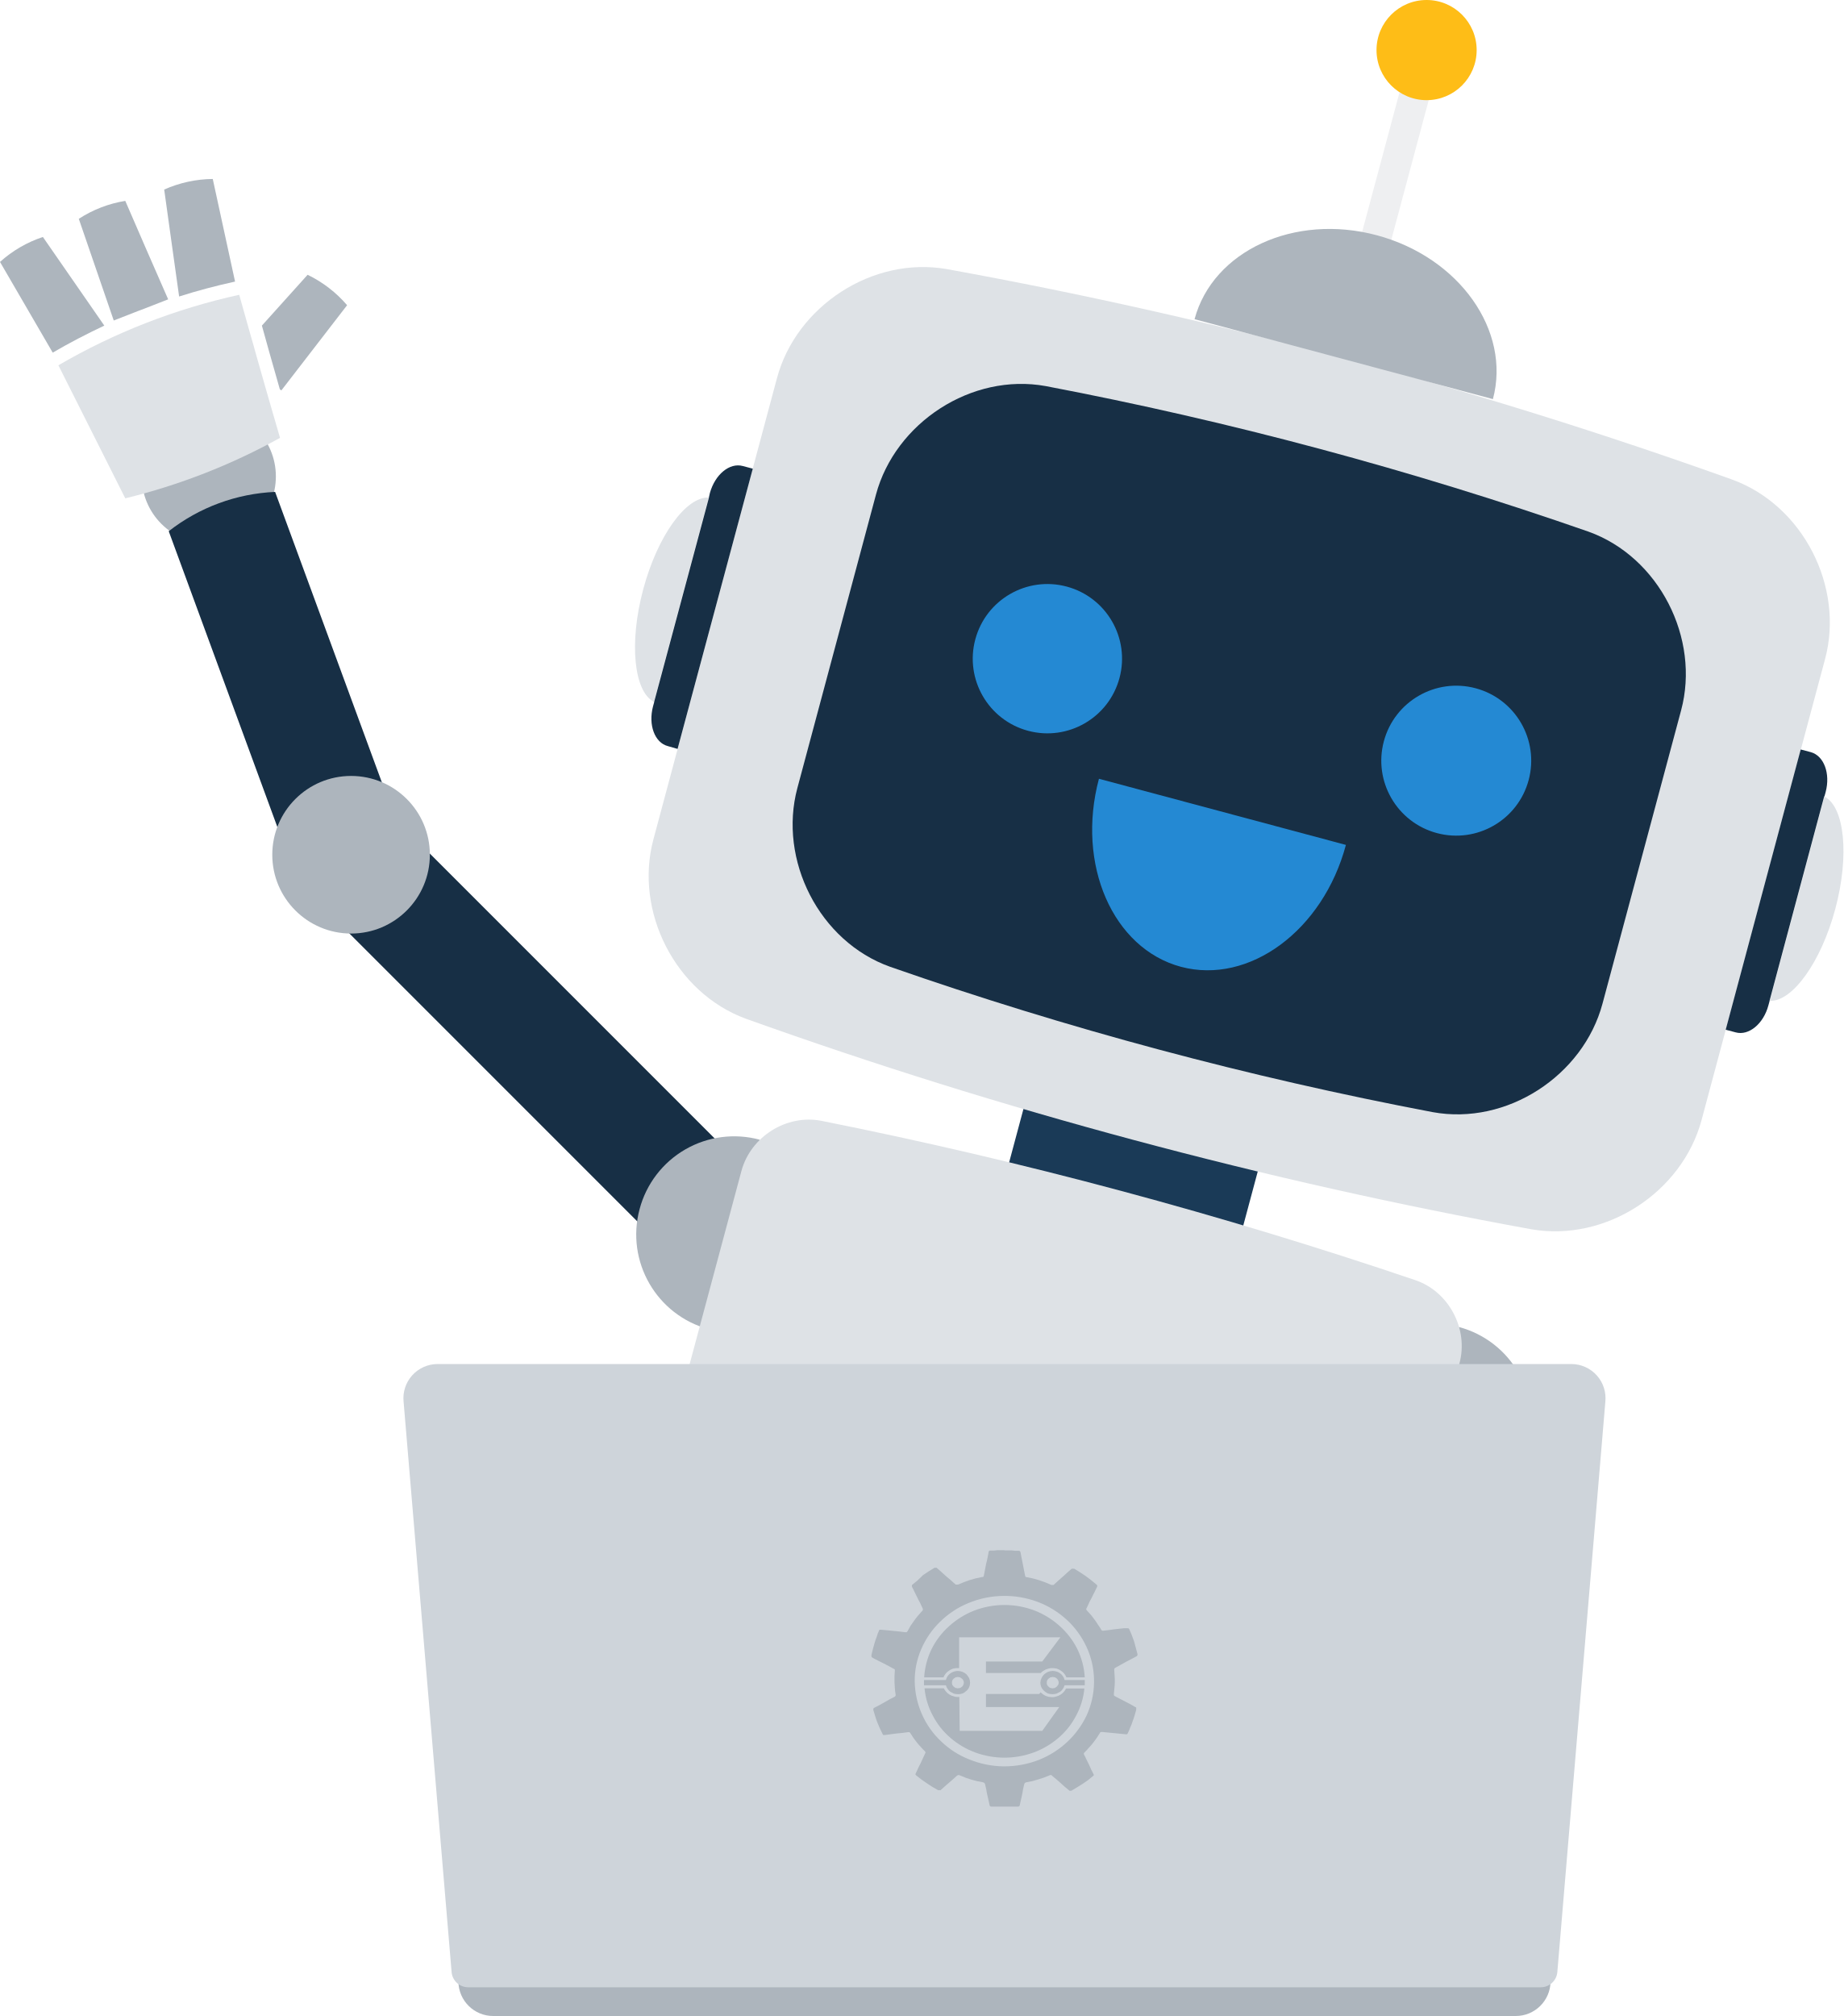
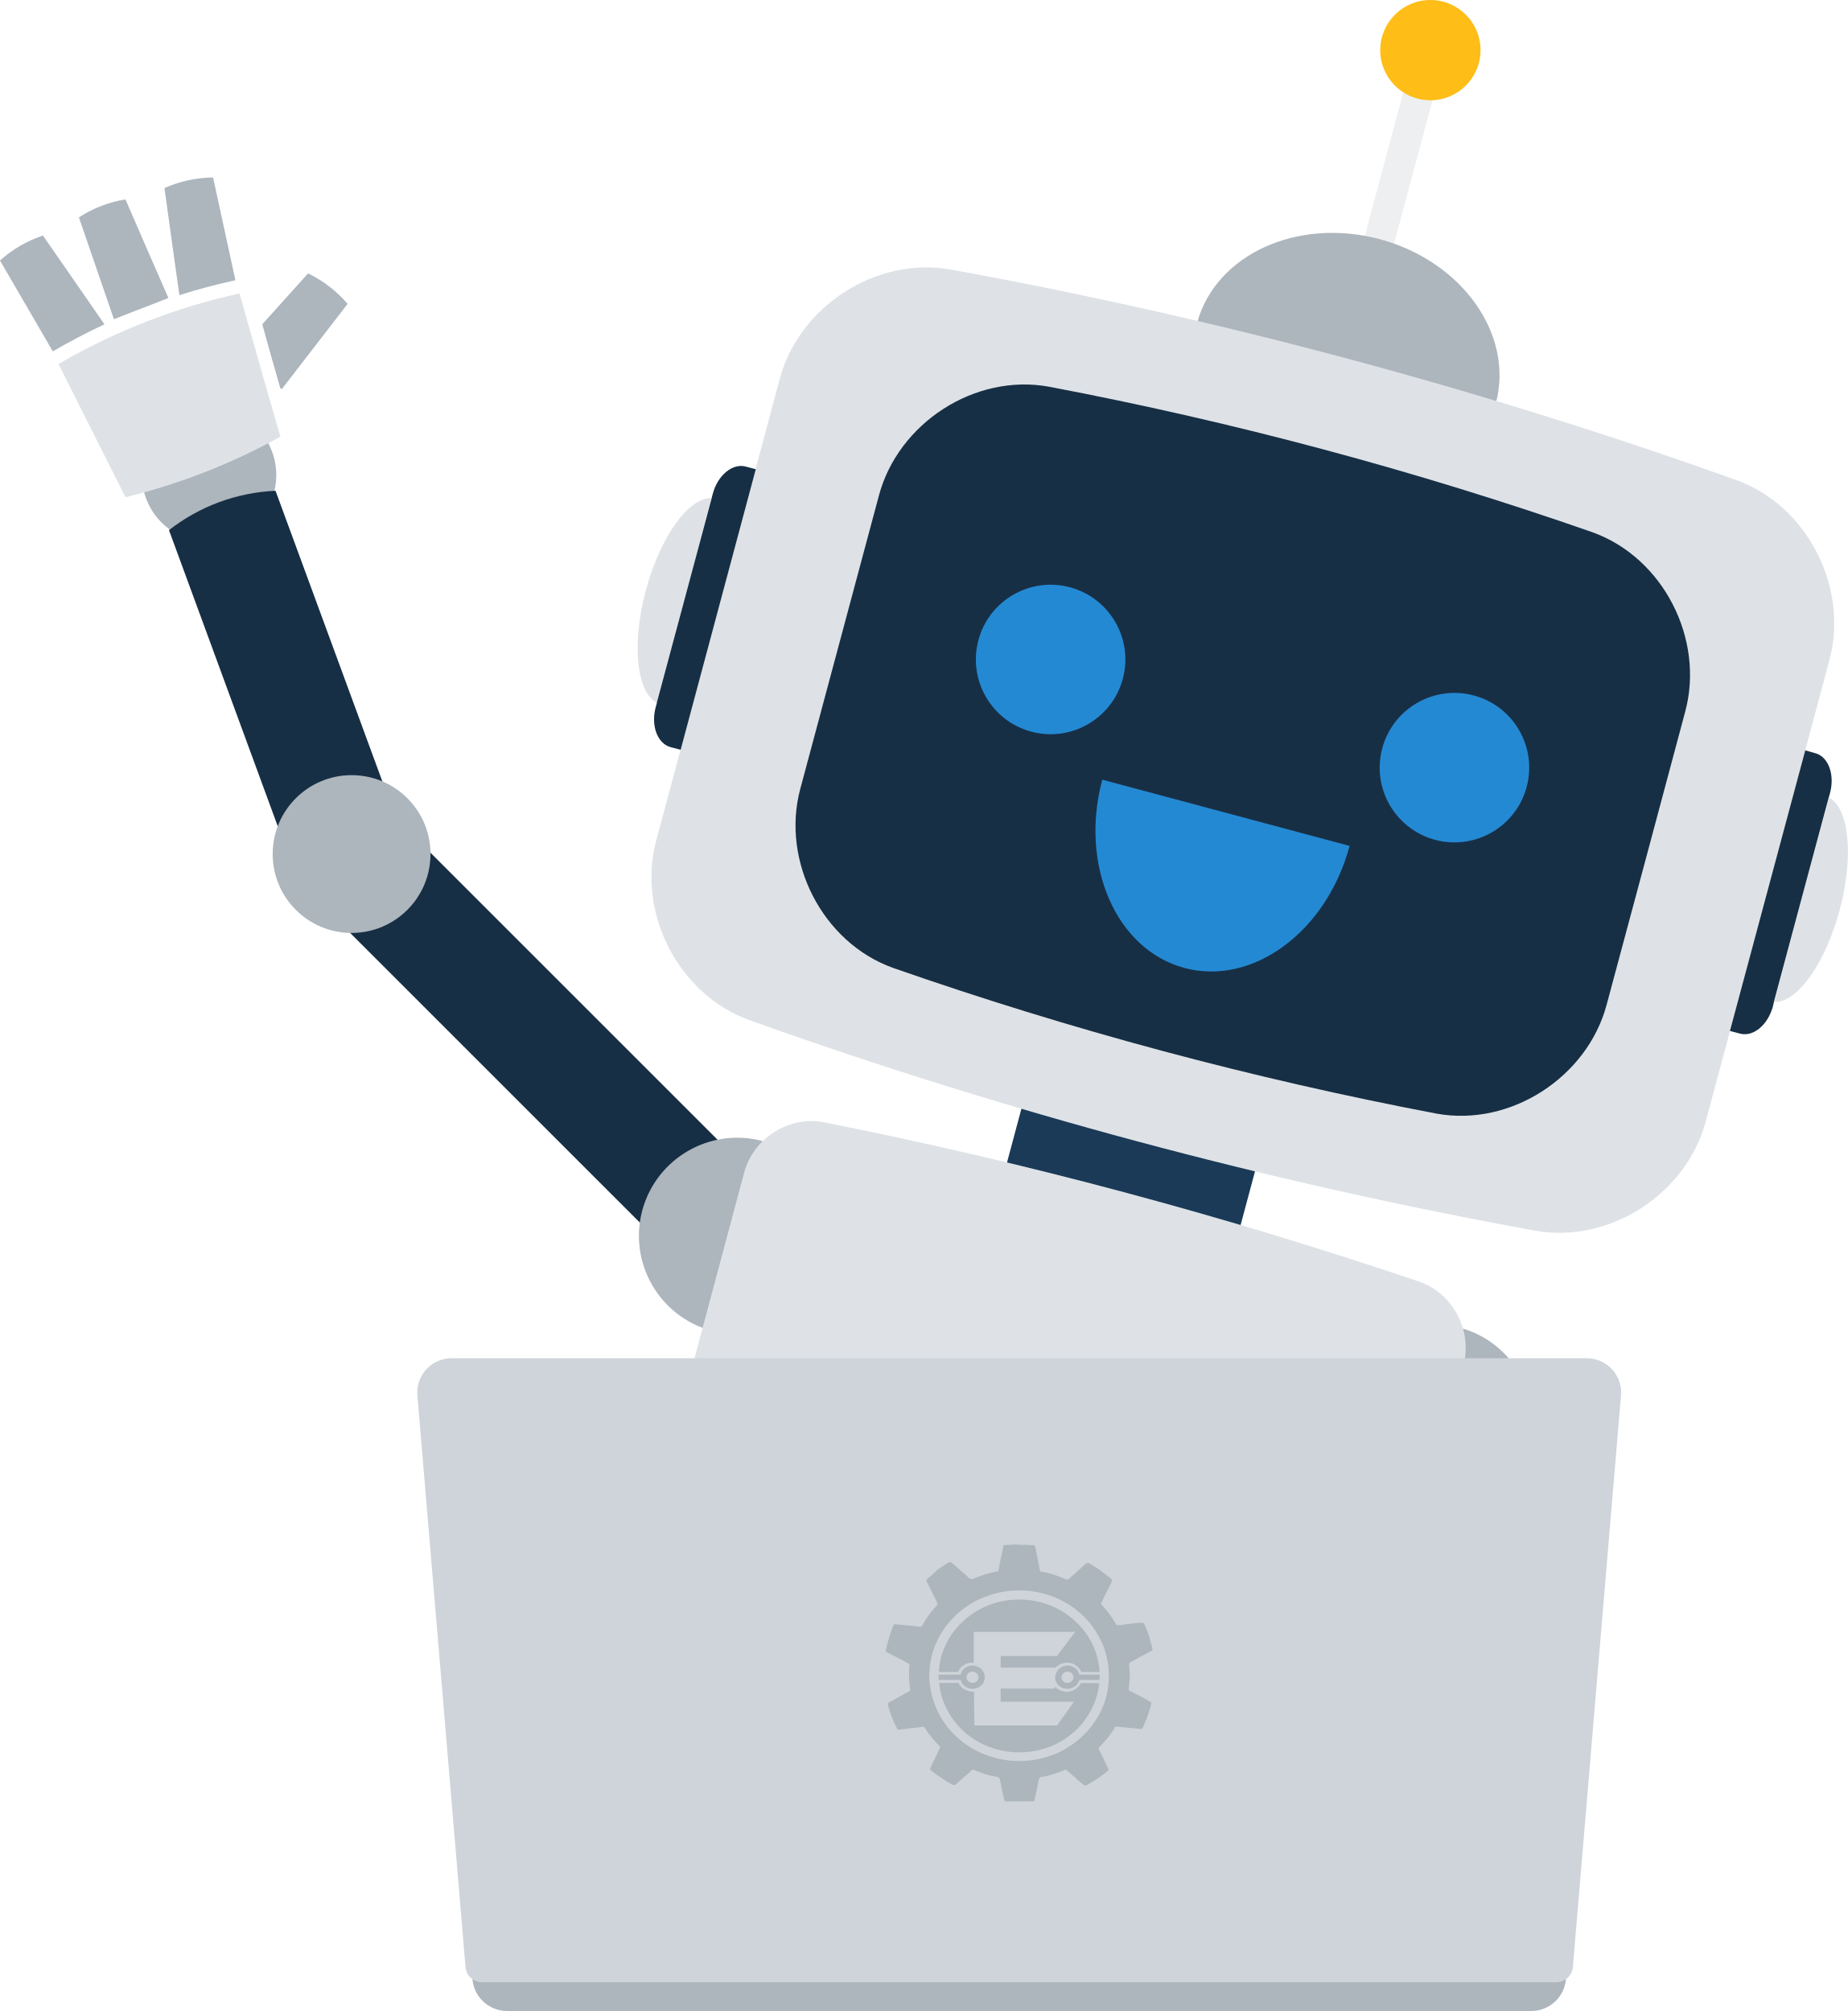
- <svg xmlns="http://www.w3.org/2000/svg" viewBox="0 0 975.6 1066.8">
+ <svg xmlns="http://www.w3.org/2000/svg" viewBox="0 0 976.5 1062.9">
  <defs>
-     <clipPath id="adc1b6fe-408c-4a50-b477-a952097c842f" transform="translate(-146.4 -51.7)">
+     <clipPath id="a0b541f5-3c72-4814-af85-be51447993a5" transform="translate(-139.4 -55.6)">
      <polygon points="609.7 1008.3 606 872 750 872 746.3 1008.3 609.7 1008.3" style="fill:none" />
    </clipPath>
  </defs>
-   <g id="a7ce058a-65ea-48cf-81a4-25e91994f76f" data-name="Robot">
-     <g id="e29e38fc-4299-485a-9383-1fe8ae4316e3" data-name="Arm">
-       <line x1="200.5" y1="467" x2="364.1" y2="630.6" style="fill:#172f45" />
-       <rect x="398.7" y="484.8" width="60" height="231.4" transform="translate(-445.5 427.4) rotate(-45)" style="fill:#172f45" />
+   <g id="b1b7c062-5686-42f5-a49d-ea94dfd6332a" data-name="Robot">
+     <g id="eeb607bf-a298-4e68-aa94-5bb78f054b62" data-name="Arm">
+       <g id="b6bc9e7b-d784-4bd4-82ec-d633a8bca716" data-name="Arm">
+         <line x1="200.5" y1="466.1" x2="364.1" y2="629.7" style="fill:#172f45" />
+         <rect x="391.7" y="487.8" width="60" height="231.4" transform="translate(-442.6 419.4) rotate(-45)" style="fill:#172f45" />
+       </g>
+       <circle id="b8453e8f-1560-4e06-835d-88b20d1c2775" data-name="Wrist Joint" cx="110.5" cy="251.1" r="35.5" style="fill:#adb5bd" />
+       <g id="a8967e3f-ef48-495e-950a-9a8eee562165" data-name="Hand">
+         <path id="f7315267-0af7-4f00-8be8-97a0075792e7" data-name="Thumb Finger" d="M302.2,200.1,278,227l1.2,4.3,2.7,9.7,5.6,19.7.8.6,34.8-45.1A64.7,64.7,0,0,0,302.2,200.1Z" transform="translate(-139.4 -55.6)" style="fill:#adb5bd" />
+         <path id="b92495ed-f31e-4c6b-aef9-3dbc3c3d816f" data-name="Pinky Finger" d="M194.6,227l-32.5-46.9a63.9,63.9,0,0,0-22.7,13.2l27.9,48C176.2,236.1,185.3,231.4,194.6,227Z" transform="translate(-139.4 -55.6)" style="fill:#adb5bd" />
+         <path id="b20fd271-d93d-4c4f-9fd9-2b0cdc767469" data-name="Index Finger" d="M252,149.4a64.9,64.9,0,0,0-25.7,5.6c2.6,19,5.3,37.9,7.9,56.6,9.7-3.1,19.6-5.7,29.6-7.9" transform="translate(-139.4 -55.6)" style="fill:#adb5bd" />
+         <path id="e2a7262b-608a-43a6-81ba-7874d28b90df" data-name="Middle Finger" d="M215.6,218.1l12.8-5c-7.6-17.2-15.1-34.6-22.7-52.1a63.7,63.7,0,0,0-24.6,9.5l18.5,53.8,12.8-5Z" transform="translate(-139.4 -55.6)" style="fill:#adb5bd" />
+         <path id="b7d2e21f-0270-4396-9eb0-ce9b8e40134b" data-name="Palm" d="M266,210.7A330.7,330.7,0,0,0,170.3,248l35.4,70.4a331.1,331.1,0,0,0,81.9-32q-6.5-22.2-12.6-43.8c-.9-3.3-1.8-6.6-2.8-9.9C270.1,225.3,268.1,218,266,210.7Z" transform="translate(-139.4 -55.6)" style="fill:#dee2e6" />
+       </g>
+       <g id="ba3bb1fd-6f06-4acd-9cf3-9a328df9527b" data-name="Forearm">
+         <path d="M255.2,321l72.4,196.9" transform="translate(-139.4 -55.6)" style="fill:#172f45" />
+         <path d="M299.4,528.3Q264,432,228.7,335.8A98.4,98.4,0,0,1,285,315l70.8,192.6Z" transform="translate(-139.4 -55.6)" style="fill:#172f45" />
+       </g>
+       <circle id="b1036adf-1553-4133-ac84-aa4d4f17cab6" data-name="Arm Joint" cx="185.8" cy="451.4" r="41.7" style="fill:#adb5bd" />
    </g>
-     <circle id="a8a0c9ab-e020-4748-9780-e7a654decb46" data-name="Wrist Joint" cx="110.5" cy="252.1" r="35.5" style="fill:#adb5bd" />
-     <g id="bfe0f580-1c23-4e51-bc10-eefe80f913a5" data-name="Hand">
-       <path id="b0fe3aab-a21a-4879-b10e-63c3e33a3bea" data-name="Thumb Finger" d="M309.2,197.1,285,224l1.2,4.3,2.7,9.7,5.6,19.7.8.6,34.8-45.1A64.7,64.7,0,0,0,309.2,197.1Z" transform="translate(-146.4 -51.7)" style="fill:#adb5bd" />
-       <path id="a1951c67-13fa-43ef-8052-726f7d578ca5" data-name="Pinky Finger" d="M201.6,224l-32.5-46.9a63.9,63.9,0,0,0-22.7,13.2l27.9,48C183.2,233.1,192.3,228.4,201.6,224Z" transform="translate(-146.4 -51.7)" style="fill:#adb5bd" />
-       <path id="b2d1d640-ab21-48c4-a131-58c289061ede" data-name="Index Finger" d="M259,146.4a64.9,64.9,0,0,0-25.7,5.6c2.6,19,5.3,37.9,7.9,56.6,9.7-3.1,19.6-5.7,29.6-7.9" transform="translate(-146.4 -51.7)" style="fill:#adb5bd" />
-       <path id="a83f37ad-4d64-432f-8f3b-69132a5f8f6d" data-name="Middle Finger" d="M222.6,215.1l12.8-5c-7.6-17.2-15.1-34.6-22.7-52.1a63.7,63.7,0,0,0-24.6,9.5l18.5,53.8,12.8-5Z" transform="translate(-146.4 -51.7)" style="fill:#adb5bd" />
-       <path id="a5cb4986-9ddb-4949-8ff5-e9e5f3a1dbe9" data-name="Palm" d="M273,207.7A330.7,330.7,0,0,0,177.3,245l35.4,70.4a331.1,331.1,0,0,0,81.9-32q-6.5-22.2-12.6-43.8c-.9-3.3-1.8-6.6-2.8-9.9C277.1,222.3,275.1,215,273,207.7Z" transform="translate(-146.4 -51.7)" style="fill:#dee2e6" />
+     <g id="ba290623-1578-4199-aec0-63a36e9e1295" data-name="Head">
+       <g id="b225115d-a67c-4c5c-870c-d1628b97f098" data-name="Antenna">
+         <rect id="a5c4f414-89d3-40f8-8d3e-deac4a472b68" data-name="Antenna" x="836.9" y="136.8" width="83.2" height="16" transform="translate(371.8 900.3) rotate(-75)" style="fill:#eeeff1" />
+         <path id="f078991a-5cc1-4e65-a6ea-b595b0626cb7" data-name="Cap" d="M868.5,182c-43.6-11.6-86.8,8.2-96.5,44.4l157.9,42.3C939.6,232.5,912.1,193.7,868.5,182Z" transform="translate(-139.4 -55.6)" style="fill:#adb5bd" />
+         <circle cx="755.9" cy="26.5" r="26.5" style="fill:#febd17" />
+       </g>
+       <rect id="ba74de98-5777-47d7-89fe-c0fb54ed3165" data-name="Neck" x="672.7" y="643.4" width="127.8" height="62.07" transform="translate(60.2 -223.3) rotate(15)" style="fill:#1a3a57" />
+       <path id="e113d1c2-d41c-4b38-b0d3-4535659542bf" data-name="Head" d="M950.9,706.1A2620.3,2620.3,0,0,1,535.2,594.7c-37.5-13.7-59.3-56.8-49-94.9l65.3-244.1c10.3-38.1,50.6-64.5,90-57.7a2631,2631,0,0,1,415.7,111.4c37.5,13.7,59.2,56.8,49,95l-65.4,244C1030.6,686.5,990.2,713,950.9,706.1Z" transform="translate(-139.4 -55.6)" style="fill:#dee2e6" />
+       <path id="afef5e62-2de5-43d2-a904-d1f84b18e5bd" data-name="Screen" d="M898.6,644.2a2007.6,2007.6,0,0,1-287.2-77c-37.5-13.4-59.3-56.6-49.1-94.6l41.6-155.2c10.2-38.1,50.6-64.6,89.9-57.4a2006,2006,0,0,1,287.1,76.9c37.6,13.5,59.3,56.6,49.1,94.7q-20.7,77.5-41.6,155.2C978.2,624.8,937.8,651.3,898.6,644.2Z" transform="translate(-139.4 -55.6)" style="fill:#172f45" />
+       <g id="e0f6ae42-9026-41ef-a4dd-9d86fbc0ef6b" data-name="Face">
+         <circle cx="908.1" cy="461.3" r="39.5" transform="translate(88 1163.5) rotate(-75)" style="fill:#2489d3" />
+         <circle cx="694.6" cy="404.1" r="39.5" transform="translate(-14.9 914.9) rotate(-75)" style="fill:#2489d3" />
+         <path d="M765.3,567.2c36.1,9.7,75.2-19.2,87.3-64.5l-130.7-35C709.8,513,729.2,557.5,765.3,567.2Z" transform="translate(-139.4 -55.6)" style="fill:#2489d3" />
+       </g>
+       <g id="b953b5c7-31a6-427d-b535-90c101cbd030" data-name="Ears">
+         <path d="M1111.6,536.6c7.6-28.4,5-54-5.7-59.5l-29,108.1C1088.9,585.9,1104,565,1111.6,536.6Z" transform="translate(-139.4 -55.6)" style="fill:#dee2e6" />
+         <path d="M1105.9,476.9l.6-2.2c2.6-9.7-.9-19.2-7.8-21l-5.3-1.5-39.8,148.3,5.3,1.4c7,1.9,14.7-4.5,17.4-14.3l.5-2.2v-.2l29-108.1Z" transform="translate(-139.4 -55.6)" style="fill:#172f45" />
+         <path d="M480.7,367.6c-7.6,28.3-4.9,54,5.8,59.4l28.9-108.1C503.5,318.3,488.3,339.2,480.7,367.6Z" transform="translate(-139.4 -55.6)" style="fill:#dee2e6" />
+         <path d="M516.1,316.5l-.6,2.2v.2L486.5,427v.2l-.6,2.2c-2.6,9.8.9,19.2,7.9,21.1l5.3,1.4,39.7-148.3-5.3-1.4C526.5,300.3,518.7,306.8,516.1,316.5Z" transform="translate(-139.4 -55.6)" style="fill:#172f45" />
+       </g>
    </g>
-     <g id="ecd0fae1-4894-429a-b5b5-25fdc966eee2" data-name="Forearm">
-       <path d="M262.2,318l72.4,196.9" transform="translate(-146.4 -51.7)" style="fill:#172f45" />
-       <path d="M306.4,525.3Q271,429,235.7,332.8A98.4,98.4,0,0,1,292,312l70.8,192.6Z" transform="translate(-146.4 -51.7)" style="fill:#172f45" />
-     </g>
-     <circle id="ab0760a1-5902-41cf-b6e9-ad116d8f0a4e" data-name="Arm Joint" cx="185.8" cy="452.3" r="41.7" style="fill:#adb5bd" />
-     <g id="ac9743f2-efdd-4c62-90b0-42721d074136" data-name="Shoulder Joints">
-       <path d="M484.9,691.5a51.9,51.9,0,0,0,36.7,63.6l26.9-100.3A51.8,51.8,0,0,0,484.9,691.5Z" transform="translate(-146.4 -51.7)" style="fill:#adb5bd" />
-       <path d="M918.5,753.9,891.6,854.2a51.9,51.9,0,1,0,26.9-100.3Z" transform="translate(-146.4 -51.7)" style="fill:#adb5bd" />
-     </g>
-     <rect id="a87c1dab-cab1-420f-9392-385fe97a12f1" data-name="Neck" x="678.8" y="639.5" width="127.8" height="62.07" transform="matrix(0.97, 0.26, -0.26, 0.97, 52.44, -221.03)" style="fill:#1a3a57" />
-     <path id="ff0d321d-8688-4982-860e-37a86673575a" data-name="Body" d="M835.8,1083l-380-101.8q41.4-155,83-309.9c4.9-18.1,23.8-30.1,42.3-26.5a2507,2507,0,0,1,314.3,84.3c17.8,6,28.3,25.9,23.4,44Z" transform="translate(-146.4 -51.7)" style="fill:#dee2e6" />
-     <path id="a9911400-b3d4-4ce1-88d6-c9c06354ac8a" data-name="Head" d="M956.9,702.2A2623.1,2623.1,0,0,1,541.2,590.8c-37.4-13.7-59.2-56.8-49-94.9l65.4-244.1c10.2-38.1,50.6-64.6,89.9-57.7a2617.4,2617.4,0,0,1,415.7,111.4c37.5,13.7,59.3,56.8,49.1,94.9l-65.4,244.1C1036.6,682.6,996.3,709,956.9,702.2Z" transform="translate(-146.4 -51.7)" style="fill:#dee2e6" />
-     <path id="a472ebd3-e49d-4204-904f-fb69fbce995b" data-name="Screen" d="M904.6,640.2a2009.5,2009.5,0,0,1-287.1-76.9c-37.6-13.4-59.3-56.6-49.1-94.6L610,313.4c10.2-38,50.6-64.5,89.8-57.4A2020.9,2020.9,0,0,1,987,333c37.5,13.4,59.3,56.6,49.1,94.6q-20.8,77.7-41.6,155.2C984.3,620.9,943.9,647.4,904.6,640.2Z" transform="translate(-146.4 -51.7)" style="fill:#172f45" />
-     <g id="e37f03aa-4368-4fcd-aeef-905fb0ad1a39" data-name="Face">
-       <circle cx="914.2" cy="457.4" r="39.5" transform="matrix(0.26, -0.97, 0.97, 0.26, 89.33, 1170.37)" style="fill:#2489d3" />
-       <circle cx="700.7" cy="400.2" r="39.5" transform="translate(-13.6 921.8) rotate(-75)" style="fill:#2489d3" />
-       <path d="M771.4,563.3c36.1,9.6,75.2-19.2,87.3-64.5L728,463.8C715.9,509.1,735.3,553.6,771.4,563.3Z" transform="translate(-146.4 -51.7)" style="fill:#2489d3" />
-     </g>
-     <g id="f578045d-6002-4459-92d0-343f9247e959" data-name="Ears">
-       <path d="M1117.7,532.7c7.6-28.4,4.9-54.1-5.8-59.5L1083,581.3C1094.9,581.9,1110.1,561,1117.7,532.7Z" transform="translate(-146.4 -51.7)" style="fill:#dee2e6" />
-       <path d="M1112,473l.6-2.2c2.6-9.8-.9-19.2-7.9-21.1l-5.3-1.4-39.7,148.3,5.3,1.4c6.9,1.9,14.7-4.5,17.3-14.3l.6-2.2v-.2l28.9-108.1Z" transform="translate(-146.4 -51.7)" style="fill:#172f45" />
-       <path d="M486.8,363.6c-7.6,28.4-4.9,54.1,5.7,59.5l29-108.1C509.5,314.4,494.4,335.2,486.8,363.6Z" transform="translate(-146.4 -51.7)" style="fill:#dee2e6" />
-       <path d="M522.1,312.6l-.5,2.2v.2l-29,108.1v.2l-.6,2.2c-2.6,9.8.9,19.2,7.8,21L505,448l39.8-148.3-5.3-1.4C532.5,296.4,524.8,302.8,522.1,312.6Z" transform="translate(-146.4 -51.7)" style="fill:#172f45" />
-     </g>
-     <g id="a653b947-41fb-484d-b159-033f51511643" data-name="Antenna">
-       <rect x="844.6" y="131.6" width="80.6" height="16" transform="translate(374.6 906.6) rotate(-75)" style="fill:#eeeff1" />
-       <path d="M875.1,176.2c-43.6-11.7-86.8,8.2-96.5,44.4l157.9,42.3C946.2,226.7,918.7,187.9,875.1,176.2Z" transform="translate(-146.4 -51.7)" style="fill:#adb5bd" />
-       <circle cx="755" cy="26.5" r="26.5" style="fill:#febd17" />
+     <g id="f7874a5a-3f73-4b06-b721-54d9374d52e7" data-name="Torso">
+       <g id="f501e9d4-f3e0-4394-8b7a-96cb0787f378" data-name="Shoulder Joints">
+         <path d="M478.8,695.4A52,52,0,0,0,515.6,759l26.8-100.3A52,52,0,0,0,478.8,695.4Z" transform="translate(-139.4 -55.6)" style="fill:#adb5bd" />
+         <path d="M912.5,757.8,885.6,858.2a52,52,0,0,0,26.9-100.4Z" transform="translate(-139.4 -55.6)" style="fill:#adb5bd" />
+       </g>
+       <path id="eae4f731-4f4a-4e8c-85a8-53af1f0932c4" data-name="Body" d="M829.7,1086.9l-380-101.8q41.6-155,83-309.9c4.9-18.1,23.8-30.1,42.3-26.4A2495.6,2495.6,0,0,1,889.4,733c17.8,6.1,28.2,25.9,23.4,44Z" transform="translate(-139.4 -55.6)" style="fill:#dee2e6" />
    </g>
  </g>
-   <g id="a5243117-ebd6-43be-896b-a4fcc4d7693b" data-name="Laptop">
-     <path id="b75c207e-7565-4d65-97b0-8d9528a0ea5f" data-name="Keyboard" d="M948.5,1118.5h-541a18.4,18.4,0,0,1-18.5-18.2H967A18.4,18.4,0,0,1,948.5,1118.5Z" transform="translate(-146.4 -51.7)" style="fill:#adb5bd" />
-     <path id="efed9ccb-a590-40f8-91d9-1abf28804763" data-name="Screen" d="M961.9,1103.3H394.1a8.8,8.8,0,0,1-8.7-8.1L360,793.5a18.1,18.1,0,0,1,17.9-20H978.1a18.1,18.1,0,0,1,17.9,20l-25.4,301.7A8.8,8.8,0,0,1,961.9,1103.3Z" transform="translate(-146.4 -51.7)" style="fill:#ced4da" />
-     <g id="e1eb992e-3e32-4f21-bf3b-2b8910f7f237" data-name="Company Logo">
+   <g id="a59cbc81-c427-4f0f-90a3-0ce044f52c3a" data-name="Laptop">
+     <path id="bbeb9d31-6e76-401f-8d22-d868f50a0d6e" data-name="Keyboard" d="M948.5,1118.5h-541a18.4,18.4,0,0,1-18.5-18.2H967A18.4,18.4,0,0,1,948.5,1118.5Z" transform="translate(-139.4 -55.6)" style="fill:#adb5bd" />
+     <path id="f0b6c436-9d8b-4a84-8807-e7e2e344f0b6" data-name="Screen" d="M961.9,1103.3H394.1a8.8,8.8,0,0,1-8.7-8.1L360,793.5a18.1,18.1,0,0,1,17.9-20H978.1a18.1,18.1,0,0,1,17.9,20l-25.4,301.7A8.8,8.8,0,0,1,961.9,1103.3Z" transform="translate(-139.4 -55.6)" style="fill:#ced4da" />
+     <g id="a9e81713-ab11-43e5-9312-3f33a89401f3" data-name="Company Logo">
      <g style="isolation:isolate">
-         <g style="clip-path:url(#adc1b6fe-408c-4a50-b477-a952097c842f)">
-           <path d="M678,901a44.7,44.7,0,0,0-16.1,3,43.3,43.3,0,0,0-13.3,8.3,40.5,40.5,0,0,0-9.2,12.1,39.6,39.6,0,0,0-3.9,14.9h10.2a8.2,8.2,0,0,1,1.2-2,6.1,6.1,0,0,1,1.7-1.5,8.4,8.4,0,0,1,2.1-1.1,10.1,10.1,0,0,1,2.5-.3h.8V918.1h53.6L698,930.9H668.2V937h29a6.9,6.9,0,0,1,1.3-1.1l1.4-.8,1.6-.5a5.5,5.5,0,0,1,1.8-.2,10.1,10.1,0,0,1,2.5.3,8.4,8.4,0,0,1,2.1,1.1,6.1,6.1,0,0,1,1.7,1.5,8.2,8.2,0,0,1,1.2,2h9.7a39.6,39.6,0,0,0-3.9-14.9,40.5,40.5,0,0,0-9.2-12.1,43.3,43.3,0,0,0-13.3-8.3,44.7,44.7,0,0,0-16.1-3" transform="translate(-146.4 -51.7)" style="fill:#adb5bd" />
-           <path d="M720.3,945.2h-9.7a8,8,0,0,1-3,3.3,6.7,6.7,0,0,1-2.1.9,5.9,5.9,0,0,1-2.3.4l-1.8-.2-1.6-.5-1.4-.8-1.3-1.1-.7.9H668.2V955h38.8L698,967.6H654.3l-.2-17.9h-.8a5.9,5.9,0,0,1-2.3-.4,6.7,6.7,0,0,1-2.1-.9,8,8,0,0,1-3-3.3H635.7a37.7,37.7,0,0,0,4.4,14.5,39.1,39.1,0,0,0,9.3,11.7,42.6,42.6,0,0,0,13,7.7,44.9,44.9,0,0,0,31.2,0,42.6,42.6,0,0,0,13-7.7,39.1,39.1,0,0,0,9.3-11.7,37.7,37.7,0,0,0,4.4-14.5" transform="translate(-146.4 -51.7)" style="fill:#adb5bd" />
-           <path d="M653.3,945.1l-1.2-.2-1-.7-.7-.9a3.7,3.7,0,0,1,0-2.4,3.1,3.1,0,0,1,.7-.9l1-.7,1.2-.2,1.2.2,1,.7a2,2,0,0,1,.7.9,2.6,2.6,0,0,1,0,2.4,2.4,2.4,0,0,1-.6.9l-1,.7-1.3.2m0-9.2a7.8,7.8,0,0,0-2.2.4,6.9,6.9,0,0,0-1.9,1,6.7,6.7,0,0,0-1.4,1.5,10.8,10.8,0,0,0-.8,1.9H635.4v2.8H647a6.6,6.6,0,0,0,.9,1.9,6.7,6.7,0,0,0,1.4,1.5l1.9,1a7.8,7.8,0,0,0,2.2.3,6.9,6.9,0,0,0,2.5-.4,7.2,7.2,0,0,0,2-1.4,5.2,5.2,0,0,0,1.4-1.9,6,6,0,0,0,.5-2.4,6.4,6.4,0,0,0-.5-2.4,14.3,14.3,0,0,0-1.4-2,7.4,7.4,0,0,0-2.1-1.3,7,7,0,0,0-2.5-.5" transform="translate(-146.4 -51.7)" style="fill:#adb5bd" />
-           <path d="M703.5,945.1l-1.2-.2a2.6,2.6,0,0,1-1-.7,2.8,2.8,0,0,1-.7-.9,1.7,1.7,0,0,1-.2-1.2,2.5,2.5,0,0,1,.2-1.2,3.1,3.1,0,0,1,.7-.9l1-.7,1.2-.2,1.3.2,1,.7a2.8,2.8,0,0,1,.6.9,2.6,2.6,0,0,1,0,2.4l-.7.9-1,.7-1.2.2m.1-9.2a7.5,7.5,0,0,0-2.6.5,8.6,8.6,0,0,0-2,1.3,6.6,6.6,0,0,0-1.4,2,6.5,6.5,0,0,0-.6,2.4,6,6,0,0,0,.5,2.4,6.7,6.7,0,0,0,1.4,1.9,9,9,0,0,0,2,1.4,7.5,7.5,0,0,0,2.6.4,7.6,7.6,0,0,0,2.1-.3l1.9-1a5,5,0,0,0,1.4-1.5,6.6,6.6,0,0,0,.9-1.9h10.7v-2.8H709.8a4.6,4.6,0,0,0-.8-1.9,5,5,0,0,0-1.4-1.5,6.4,6.4,0,0,0-1.8-1,8.5,8.5,0,0,0-2.2-.4" transform="translate(-146.4 -51.7)" style="fill:#adb5bd" />
-           <path d="M677.9,986.4h-.3a49.8,49.8,0,0,1-18.3-3.7,44.9,44.9,0,0,1-14.9-9.6,43.7,43.7,0,0,1-10-14.1,44.7,44.7,0,0,1-3.9-17.4,41.8,41.8,0,0,1,3.4-17.1,44.6,44.6,0,0,1,9.9-14.5,46.3,46.3,0,0,1,15.1-10,49.5,49.5,0,0,1,19-3.8h1.2a50.2,50.2,0,0,1,18.8,4.1,48.3,48.3,0,0,1,14.8,10.2,46.1,46.1,0,0,1,9.6,14.7,43.5,43.5,0,0,1-.8,34.2,46.7,46.7,0,0,1-10.2,14,48,48,0,0,1-14.9,9.5,50.8,50.8,0,0,1-18.5,3.5M678,872h-3.7l-1.8.2h-2.3l-.3.2c-.1,0-.1.1-.2.2s-.1.3-.1.5l-.6,3.1c-.2,1-.4,2-.7,3l-.6,3.1-.6,3.1a.4.4,0,0,1-.1.3c0,.1-.1.2-.1.3l-.3.2h-.4l-3.3.7-3.2.9-3.1,1.1-3.1,1.3h-1.3a.2.2,0,0,1-.2-.2l-.3-.2-2.3-2.1-2.4-2-2.3-2.1-2.4-2.1c0-.1-.1-.1-.2-.2H641l-3.1,1.9-3,2L632,888l-2.8,2.3-.2.3v.5c0,.1.1.3.1.4a24.4,24.4,0,0,1,1.4,2.8l1.4,2.8c.4.9.9,1.8,1.4,2.7l1.3,2.8c.1.2.2.3.2.5s.1.2,0,.4a.8.8,0,0,1-.1.4l-.3.3-2.2,2.5c-.7.9-1.4,1.7-2,2.6l-1.9,2.7-1.6,2.9-.3.3a.2.2,0,0,1-.2.2h-1l-3.1-.4-3.1-.3-3.1-.3-3.2-.3h-.8c0,.1-.1.1-.2.2s-.1.2-.1.3a17.5,17.5,0,0,0-1.2,3.2,30.1,30.1,0,0,0-1.1,3.2l-.9,3.2c-.3,1.1-.5,2.2-.8,3.3v.6a.6.6,0,0,0,.1.4l.3.3.5.3,2.7,1.4,2.8,1.4,2.7,1.4,2.7,1.5h.2l.2.2.2.3v.2c-.1,1-.1,2.1-.2,3.2v3.2c.1,1.1.1,2.2.2,3.3s.2,2.1.4,3.2v.4a.4.4,0,0,1-.1.3c0,.1-.1.2-.2.3l-.3.2-2.7,1.4-2.6,1.5-2.7,1.5-2.7,1.4-.3.2-.2.3v.7c.3,1.1.7,2.2,1,3.3s.7,2.1,1.1,3.2l1.3,3.1,1.5,3.1.2.3a.2.2,0,0,0,.2.2h.9l3-.4,3.1-.4,3.1-.3,3-.4h.7c.1.1.2.1.2.2l.2.2,1.7,2.6c.6.8,1.2,1.7,1.9,2.5a22,22,0,0,0,2,2.3,23.9,23.9,0,0,0,2.2,2.3c0,.1.1.2.2.3s.1.1.1.2v.3l-.2.4-1.2,2.6-1.2,2.6c-.5.9-.9,1.7-1.3,2.6l-1.2,2.6-.2.4v.3l.2.3.3.3,2.7,2.1,2.9,2,2.9,1.9,3,1.7h1.3l2.2-2,2.2-1.9,2.2-1.9,2.2-2h.2l.3-.2h.4a.1.1,0,0,1,.1.1h.4a.1.1,0,0,0,.1.1l2.9,1.2,3,1,3,.8,3.1.6.5.2a.5.5,0,0,1,.4.2.8.8,0,0,1,.2.4c.1.2.2.3.2.5l.6,2.7a25.6,25.6,0,0,0,.5,2.7l.6,2.6.6,2.7c0,.2.1.3.1.4s.2.3.3.3.2.2.3.2h14.6l.3-.2.3-.2c0-.1.1-.3.1-.4l.6-2.7.6-2.7a27.4,27.4,0,0,0,.5-2.8l.6-2.7c.1-.2.1-.3.2-.4a.5.5,0,0,1,.2-.4l.3-.2.6-.2,3.1-.6,3.1-.9,3.1-1,3-1.2a.1.1,0,0,1,.1-.1h.7c0,.1.1.1.2.1s.1.1.1.2l2.3,1.9,2.3,2,2.2,2,2.3,1.9c0,.1.1.1.2.2h1l3-1.8,2.9-1.8,2.9-2,2.7-2.2.3-.3c.1-.1.1-.1.1-.2V991c0-.1-.1-.2-.1-.3s-.9-1.8-1.3-2.6l-1.2-2.7-1.3-2.6a21,21,0,0,0-1.3-2.6c0-.2,0-.3-.1-.3v-.3c0-.1.1-.2.1-.3l.2-.2a27.3,27.3,0,0,0,2.3-2.5,26.2,26.2,0,0,0,2.2-2.5l2-2.7,1.8-2.8c0-.1.1-.2.2-.3h.2c0-.1.1-.1.2-.1h.5l3.1.3,3.1.3,3,.3,3.1.3h.9l.2-.3c.1,0,.1-.2.2-.3a28.8,28.8,0,0,0,1.3-3.1,16.6,16.6,0,0,0,1.2-3.1,30.1,30.1,0,0,0,1.1-3.2l.9-3.2a.8.8,0,0,0,.1-.4c0-.2,0-.3-.1-.4s-.1-.1-.2-.2a.5.5,0,0,0-.4-.2l-2.6-1.5-2.7-1.4-2.7-1.4-2.7-1.4-.3-.2-.2-.2a.4.4,0,0,1-.1-.3V948l.3-3.1c.1-1.1.2-2.1.2-3.1s0-2.1-.1-3.2-.1-2.1-.2-3.1V935a.4.4,0,0,1,.1-.3c.1-.1.1-.3.2-.3l.5-.3,2.7-1.5,2.7-1.5,2.7-1.4,2.8-1.5.3-.2.2-.3a.4.4,0,0,0,.1-.3V927c-.3-1-.5-2-.8-3s-.5-2-.8-3a24.7,24.7,0,0,0-1-2.9c-.4-1-.7-2-1.2-3l-.4-.9a1.6,1.6,0,0,0-.3-.6c-.2-.2-.3-.3-.5-.3h-2.1l-2.7.3-2.7.3-2.8.4-2.7.3h-.6l-.3-.2c-.1,0-.1-.1-.2-.2s-.2-.2-.2-.3-1.1-1.8-1.7-2.6a22,22,0,0,0-1.7-2.5c-.6-.9-1.3-1.7-1.9-2.5l-2.1-2.3-.3-.4a.4.4,0,0,1-.1-.3V903c0-.1.1-.2.2-.4s.9-1.8,1.3-2.8,1-1.8,1.4-2.7.9-1.9,1.4-2.8l1.3-2.7.2-.4v-.4c0-.1-.1-.2-.1-.3l-.3-.3-2.8-2.3-2.9-2.2-3-2-3.1-1.9h-1.3l-2.4,2.1-2.3,2.1-2.4,2.1-2.3,2.1c-.1.1-.2.1-.2.2h-1.3a.1.1,0,0,0-.1-.1l-3.1-1.3-3.1-1.1-3.2-.9-3.3-.7h-.4l-.3-.2-.2-.3c0-.1-.1-.3-.1-.4l-.6-3-.6-3.1-.6-3-.6-3.1c0-.1-.1-.3-.1-.4l-.3-.3c0-.1-.2-.1-.3-.2h-2.3l-1.8-.2H678" transform="translate(-146.4 -51.7)" style="fill:#adb5bd" />
+         <g style="clip-path:url(#a0b541f5-3c72-4814-af85-be51447993a5)">
+           <path d="M678,901a44.7,44.7,0,0,0-16.1,3,43.3,43.3,0,0,0-13.3,8.3,40.5,40.5,0,0,0-9.2,12.1,39.6,39.6,0,0,0-3.9,14.9h10.2a8.2,8.2,0,0,1,1.2-2,6.1,6.1,0,0,1,1.7-1.5,8.4,8.4,0,0,1,2.1-1.1,10.1,10.1,0,0,1,2.5-.3h.8V918.1h53.6L698,930.9H668.2V937h29a6.9,6.9,0,0,1,1.3-1.1l1.4-.8,1.6-.5a5.5,5.5,0,0,1,1.8-.2,10.1,10.1,0,0,1,2.5.3,8.4,8.4,0,0,1,2.1,1.1,6.1,6.1,0,0,1,1.7,1.5,8.2,8.2,0,0,1,1.2,2h9.7a39.6,39.6,0,0,0-3.9-14.9,40.5,40.5,0,0,0-9.2-12.1,43.3,43.3,0,0,0-13.3-8.3,44.7,44.7,0,0,0-16.1-3" transform="translate(-139.4 -55.6)" style="fill:#adb5bd" />
+           <path d="M720.3,945.2h-9.7a8,8,0,0,1-3,3.3,6.7,6.7,0,0,1-2.1.9,5.9,5.9,0,0,1-2.3.4l-1.8-.2-1.6-.5-1.4-.8-1.3-1.1-.7.9H668.2V955h38.8L698,967.6H654.3l-.2-17.9h-.8a5.9,5.9,0,0,1-2.3-.4,6.7,6.7,0,0,1-2.1-.9,8,8,0,0,1-3-3.3H635.7a37.7,37.7,0,0,0,4.4,14.5,39.1,39.1,0,0,0,9.3,11.7,42.6,42.6,0,0,0,13,7.7,44.9,44.9,0,0,0,31.2,0,42.6,42.6,0,0,0,13-7.7,39.1,39.1,0,0,0,9.3-11.7,37.7,37.7,0,0,0,4.4-14.5" transform="translate(-139.4 -55.6)" style="fill:#adb5bd" />
+           <path d="M653.3,945.1l-1.2-.2-1-.7-.7-.9a3.7,3.7,0,0,1,0-2.4,3.1,3.1,0,0,1,.7-.9l1-.7,1.2-.2,1.2.2,1,.7a2,2,0,0,1,.7.9,2.6,2.6,0,0,1,0,2.4,2.4,2.4,0,0,1-.6.9l-1,.7-1.3.2m0-9.2a7.8,7.8,0,0,0-2.2.4,6.9,6.9,0,0,0-1.9,1,6.7,6.7,0,0,0-1.4,1.5,10.8,10.8,0,0,0-.8,1.9H635.4v2.8H647a6.6,6.6,0,0,0,.9,1.9,6.7,6.7,0,0,0,1.4,1.5l1.9,1a7.8,7.8,0,0,0,2.2.3,6.9,6.9,0,0,0,2.5-.4,7.2,7.2,0,0,0,2-1.4,5.2,5.2,0,0,0,1.4-1.9,6,6,0,0,0,.5-2.4,6.4,6.4,0,0,0-.5-2.4,14.3,14.3,0,0,0-1.4-2,7.4,7.4,0,0,0-2.1-1.3,7,7,0,0,0-2.5-.5" transform="translate(-139.4 -55.6)" style="fill:#adb5bd" />
+           <path d="M703.5,945.1l-1.2-.2a2.6,2.6,0,0,1-1-.7,2.8,2.8,0,0,1-.7-.9,1.7,1.7,0,0,1-.2-1.2,2.5,2.5,0,0,1,.2-1.2,3.1,3.1,0,0,1,.7-.9l1-.7,1.2-.2,1.3.2,1,.7a2.8,2.8,0,0,1,.6.9,2.6,2.6,0,0,1,0,2.4l-.7.9-1,.7-1.2.2m.1-9.2a7.5,7.5,0,0,0-2.6.5,8.6,8.6,0,0,0-2,1.3,6.6,6.6,0,0,0-1.4,2,6.5,6.5,0,0,0-.6,2.4,6,6,0,0,0,.5,2.4,6.7,6.7,0,0,0,1.4,1.9,9,9,0,0,0,2,1.4,7.5,7.5,0,0,0,2.6.4,7.6,7.6,0,0,0,2.1-.3l1.9-1a5,5,0,0,0,1.4-1.5,6.6,6.6,0,0,0,.9-1.9h10.7v-2.8H709.8a4.6,4.6,0,0,0-.8-1.9,5,5,0,0,0-1.4-1.5,6.4,6.4,0,0,0-1.8-1,8.5,8.5,0,0,0-2.2-.4" transform="translate(-139.4 -55.6)" style="fill:#adb5bd" />
+           <path d="M677.9,986.4h-.3a49.8,49.8,0,0,1-18.3-3.7,44.9,44.9,0,0,1-14.9-9.6,43.7,43.7,0,0,1-10-14.1,44.7,44.7,0,0,1-3.9-17.4,41.8,41.8,0,0,1,3.4-17.1,44.6,44.6,0,0,1,9.9-14.5,46.3,46.3,0,0,1,15.1-10,49.5,49.5,0,0,1,19-3.8h1.2a50.2,50.2,0,0,1,18.8,4.1,48.3,48.3,0,0,1,14.8,10.2,46.1,46.1,0,0,1,9.6,14.7,43.5,43.5,0,0,1-.8,34.2,46.7,46.7,0,0,1-10.2,14,48,48,0,0,1-14.9,9.5,50.8,50.8,0,0,1-18.5,3.5M678,872h-3.7l-1.8.2h-2.3l-.3.2c-.1,0-.1.1-.2.2s-.1.3-.1.5l-.6,3.1c-.2,1-.4,2-.7,3l-.6,3.1-.6,3.1a.4.4,0,0,1-.1.3c0,.1-.1.2-.1.3l-.3.2h-.4l-3.3.7-3.2.9-3.1,1.1-3.1,1.3h-1.3a.2.2,0,0,1-.2-.2l-.3-.2-2.3-2.1-2.4-2-2.3-2.1-2.4-2.1c0-.1-.1-.1-.2-.2H641l-3.1,1.9-3,2L632,888l-2.8,2.3-.2.3v.5c0,.1.1.3.1.4a24.4,24.4,0,0,1,1.4,2.8l1.4,2.8c.4.9.9,1.8,1.4,2.7l1.3,2.8c.1.2.2.3.2.5s.1.2,0,.4a.8.8,0,0,1-.1.4l-.3.3-2.2,2.5c-.7.9-1.4,1.7-2,2.6l-1.9,2.7-1.6,2.9-.3.3a.2.2,0,0,1-.2.2h-1l-3.1-.4-3.1-.3-3.1-.3-3.2-.3h-.8c0,.1-.1.1-.2.2s-.1.2-.1.3a17.5,17.5,0,0,0-1.2,3.2,30.1,30.1,0,0,0-1.1,3.2l-.9,3.2c-.3,1.1-.5,2.2-.8,3.3v.6a.6.6,0,0,0,.1.4l.3.3.5.3,2.7,1.4,2.8,1.4,2.7,1.4,2.7,1.5h.2l.2.2.2.3v.2c-.1,1-.1,2.1-.2,3.2v3.2c.1,1.1.1,2.2.2,3.3s.2,2.1.4,3.2v.4a.4.4,0,0,1-.1.3c0,.1-.1.2-.2.3l-.3.2-2.7,1.4-2.6,1.5-2.7,1.5-2.7,1.4-.3.2-.2.3v.7c.3,1.1.7,2.2,1,3.3s.7,2.1,1.1,3.2l1.3,3.1,1.5,3.1.2.3a.2.2,0,0,0,.2.2h.9l3-.4,3.1-.4,3.1-.3,3-.4h.7c.1.1.2.1.2.2l.2.2,1.7,2.6c.6.8,1.2,1.7,1.9,2.5a22,22,0,0,0,2,2.3,23.9,23.9,0,0,0,2.2,2.3c0,.1.1.2.2.3s.1.1.1.2v.3l-.2.4-1.2,2.6-1.2,2.6c-.5.9-.9,1.7-1.3,2.6l-1.2,2.6-.2.4v.3l.2.3.3.3,2.7,2.1,2.9,2,2.9,1.9,3,1.7h1.3l2.2-2,2.2-1.9,2.2-1.9,2.2-2h.2l.3-.2h.4a.1.1,0,0,1,.1.1h.4a.1.1,0,0,0,.1.1l2.9,1.2,3,1,3,.8,3.1.6.5.2a.5.5,0,0,1,.4.2.8.8,0,0,1,.2.4c.1.2.2.3.2.5l.6,2.7a25.6,25.6,0,0,0,.5,2.7l.6,2.6.6,2.7c0,.2.1.3.1.4s.2.3.3.3.2.2.3.2h14.6l.3-.2.3-.2c0-.1.1-.3.1-.4l.6-2.7.6-2.7a27.4,27.4,0,0,0,.5-2.8l.6-2.7c.1-.2.1-.3.2-.4a.5.5,0,0,1,.2-.4l.3-.2.6-.2,3.1-.6,3.1-.9,3.1-1,3-1.2a.1.1,0,0,1,.1-.1h.7c0,.1.1.1.2.1s.1.1.1.2l2.3,1.9,2.3,2,2.2,2,2.3,1.9c0,.1.1.1.2.2h1l3-1.8,2.9-1.8,2.9-2,2.7-2.2.3-.3c.1-.1.1-.1.1-.2V991c0-.1-.1-.2-.1-.3s-.9-1.8-1.3-2.6l-1.2-2.7-1.3-2.6a21,21,0,0,0-1.3-2.6c0-.2,0-.3-.1-.3v-.3c0-.1.1-.2.1-.3l.2-.2a27.3,27.3,0,0,0,2.3-2.5,26.2,26.2,0,0,0,2.2-2.5l2-2.7,1.8-2.8c0-.1.1-.2.2-.3h.2c0-.1.1-.1.2-.1h.5l3.1.3,3.1.3,3,.3,3.1.3h.9l.2-.3c.1,0,.1-.2.2-.3a28.8,28.8,0,0,0,1.3-3.1,16.6,16.6,0,0,0,1.2-3.1,30.1,30.1,0,0,0,1.1-3.2l.9-3.2a.8.8,0,0,0,.1-.4c0-.2,0-.3-.1-.4s-.1-.1-.2-.2a.5.5,0,0,0-.4-.2l-2.6-1.5-2.7-1.4-2.7-1.4-2.7-1.4-.3-.2-.2-.2a.4.4,0,0,1-.1-.3V948l.3-3.1c.1-1.1.2-2.1.2-3.1s0-2.1-.1-3.2-.1-2.1-.2-3.1V935a.4.4,0,0,1,.1-.3c.1-.1.1-.3.2-.3l.5-.3,2.7-1.5,2.7-1.5,2.7-1.4,2.8-1.5.3-.2.2-.3a.4.4,0,0,0,.1-.3V927c-.3-1-.5-2-.8-3s-.5-2-.8-3a24.7,24.7,0,0,0-1-2.9c-.4-1-.7-2-1.2-3l-.4-.9a1.6,1.6,0,0,0-.3-.6c-.2-.2-.3-.3-.5-.3h-2.1l-2.7.3-2.7.3-2.8.4-2.7.3h-.6l-.3-.2c-.1,0-.1-.1-.2-.2s-.2-.2-.2-.3-1.1-1.8-1.7-2.6a22,22,0,0,0-1.7-2.5c-.6-.9-1.3-1.7-1.9-2.5l-2.1-2.3-.3-.4a.4.4,0,0,1-.1-.3V903c0-.1.1-.2.2-.4s.9-1.8,1.3-2.8,1-1.8,1.4-2.7.9-1.9,1.4-2.8l1.3-2.7.2-.4v-.4c0-.1-.1-.2-.1-.3l-.3-.3-2.8-2.3-2.9-2.2-3-2-3.1-1.9h-1.3l-2.4,2.1-2.3,2.1-2.4,2.1-2.3,2.1c-.1.1-.2.1-.2.2h-1.3a.1.1,0,0,0-.1-.1l-3.1-1.3-3.1-1.1-3.2-.9-3.3-.7h-.4l-.3-.2-.2-.3c0-.1-.1-.3-.1-.4l-.6-3-.6-3.1-.6-3-.6-3.1c0-.1-.1-.3-.1-.4l-.3-.3c0-.1-.2-.1-.3-.2h-2.3l-1.8-.2H678" transform="translate(-139.4 -55.6)" style="fill:#adb5bd" />
        </g>
      </g>
    </g>
  </g>
</svg>
